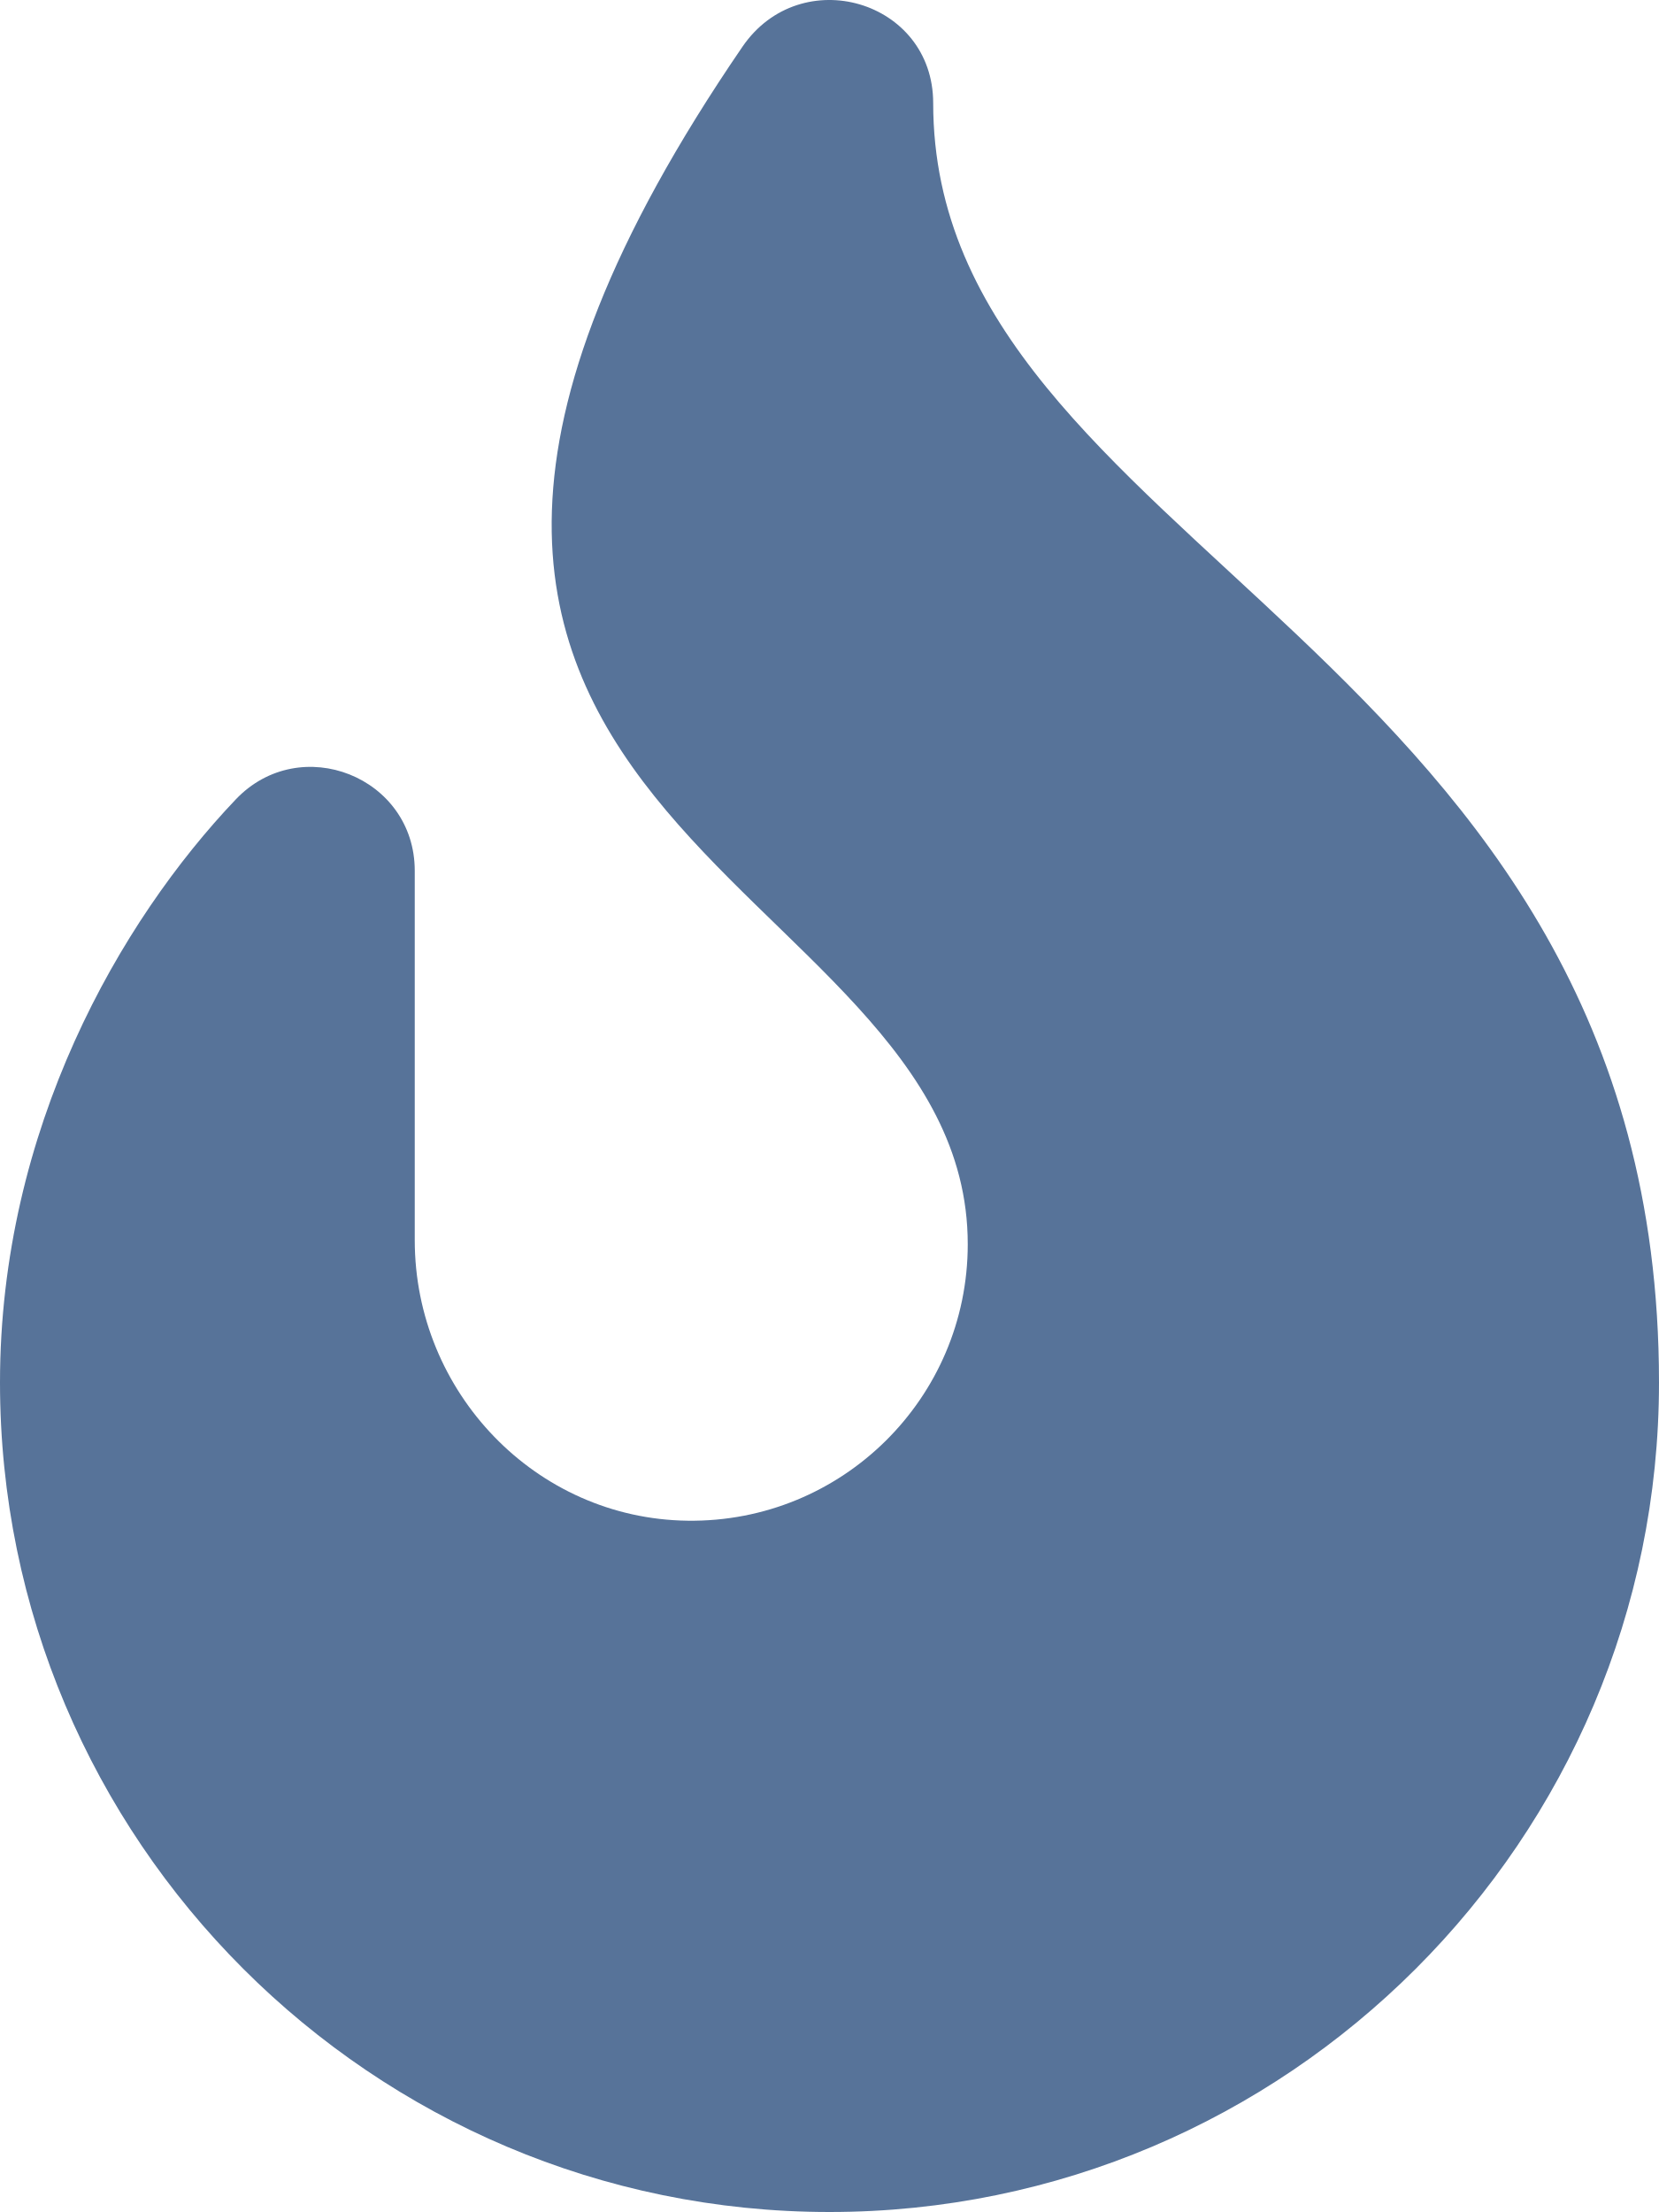
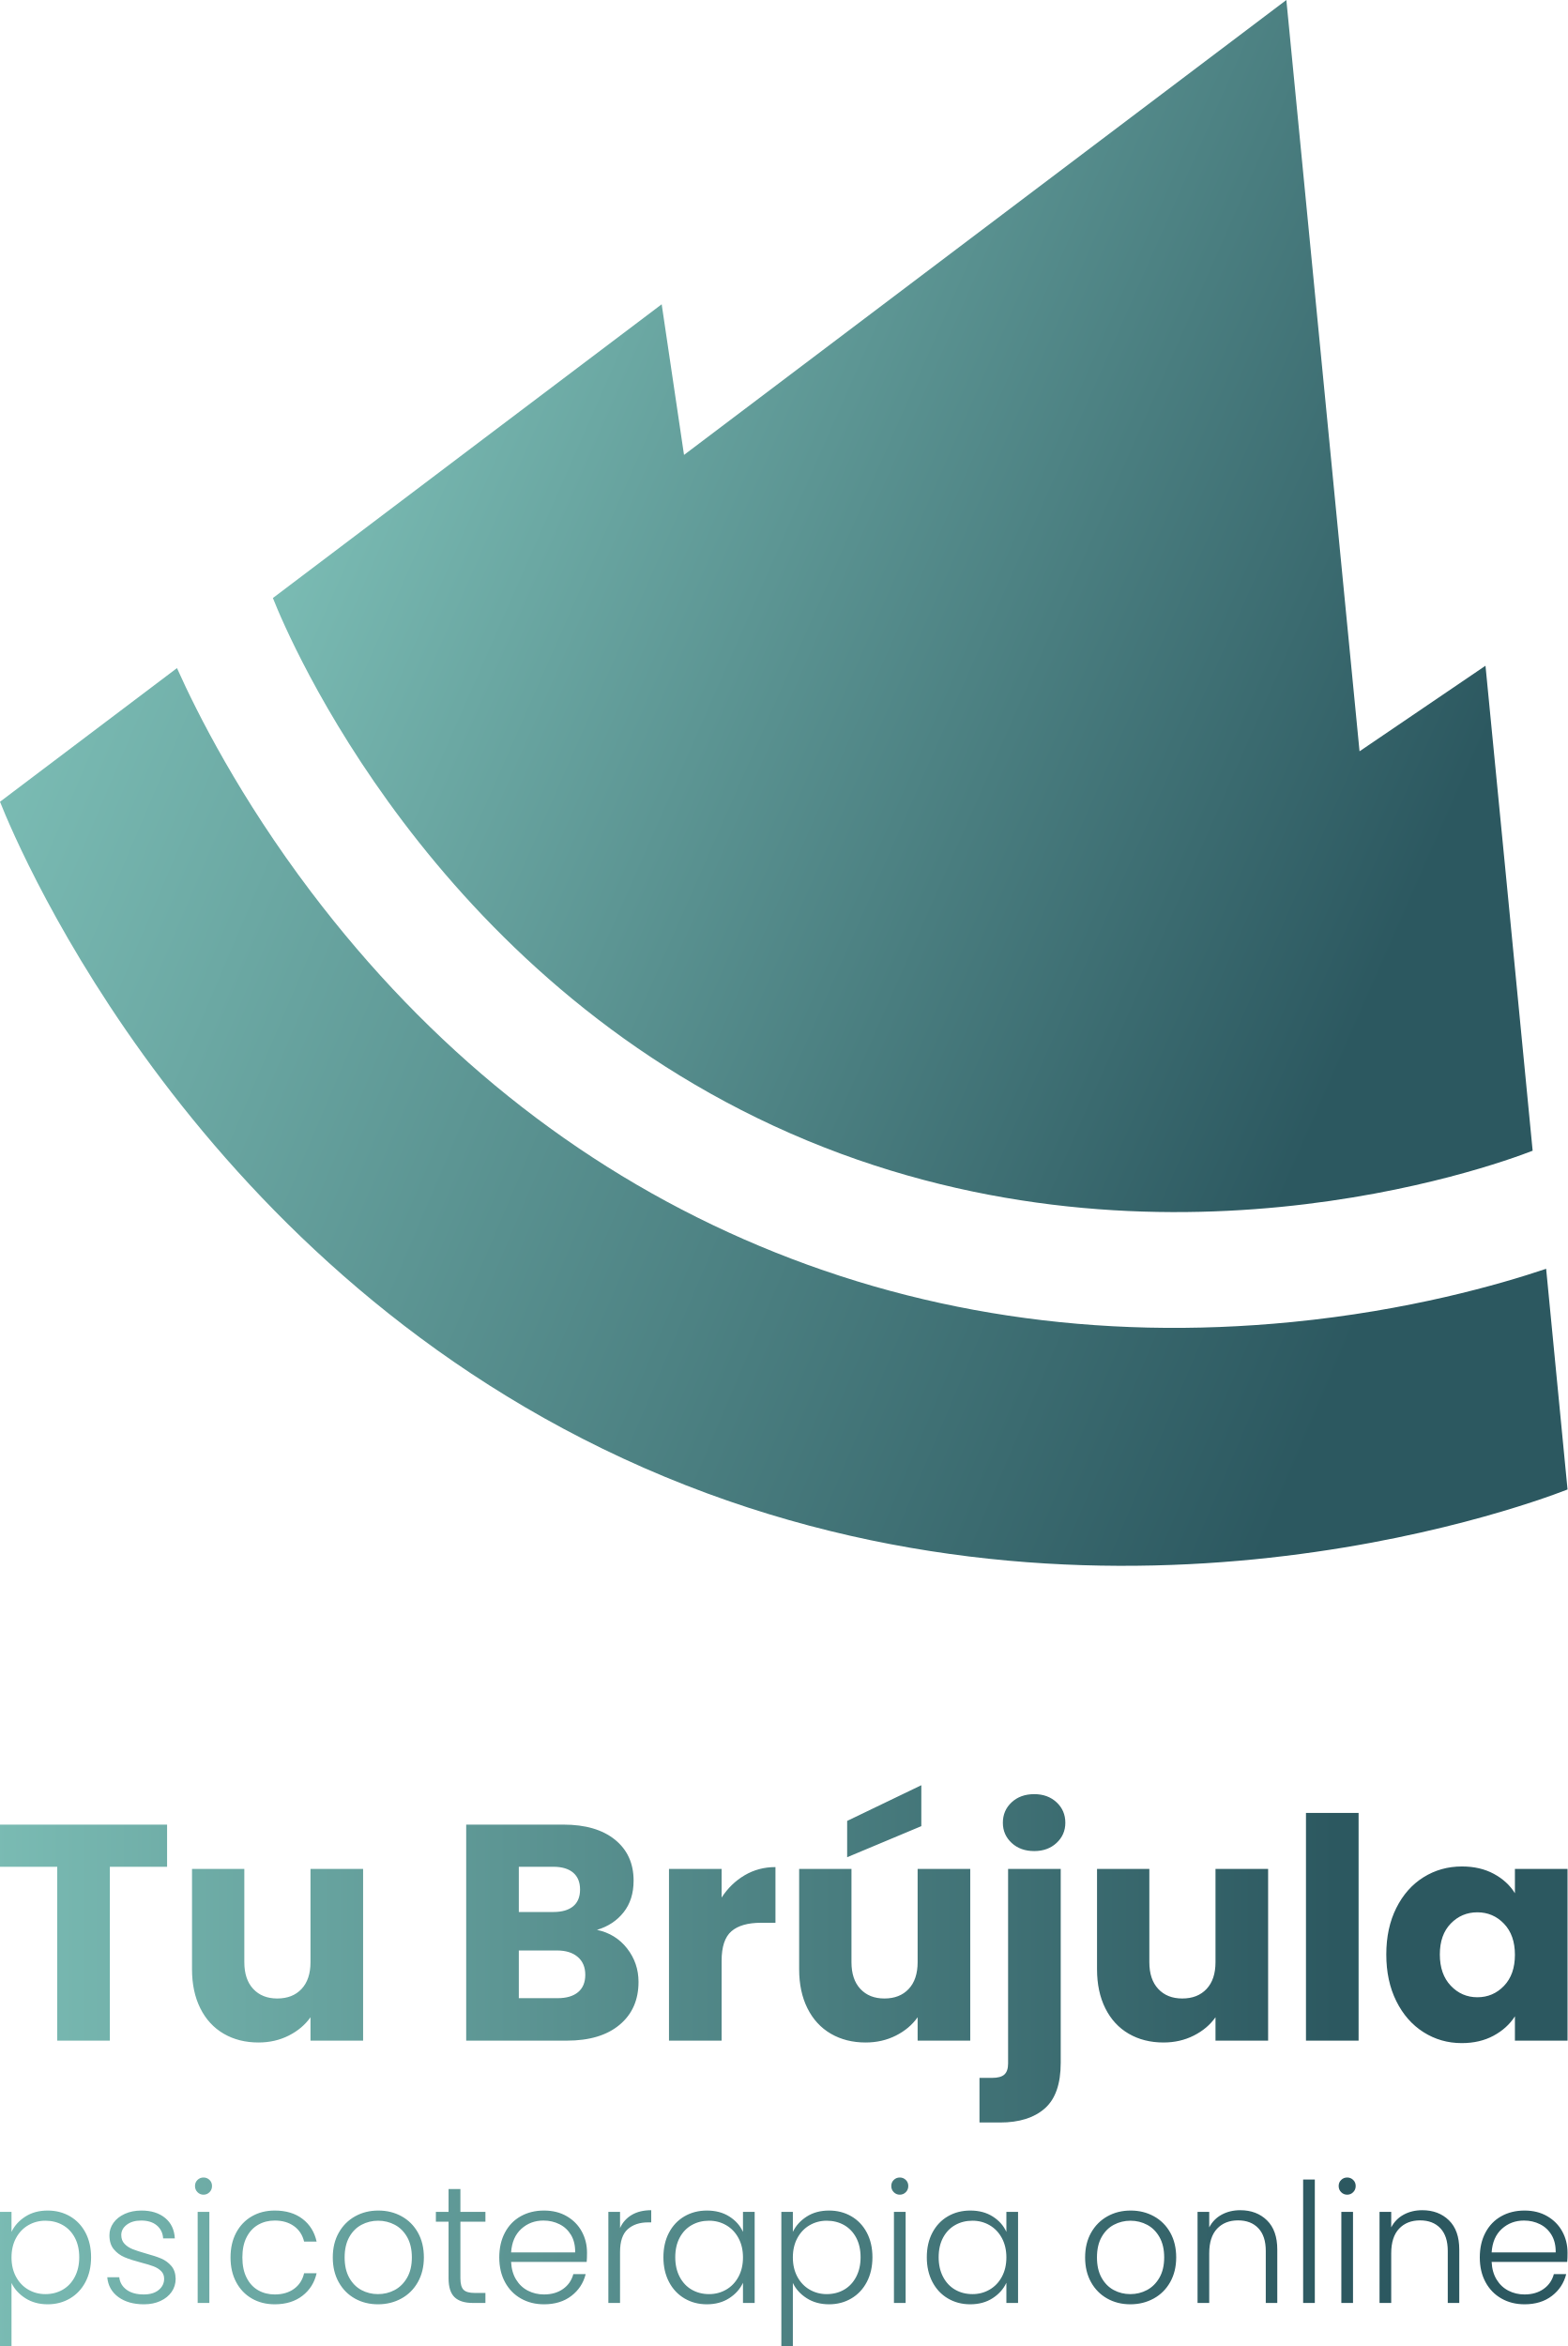
- <svg xmlns="http://www.w3.org/2000/svg" viewBox="0 0 384 512">
-   <path fill="#577399" d="M216 23.86c0-23.8-30.65-32.77-44.15-13.04C48 191.85 224 200 224 288c0 35.63-29.11 64.46-64.85 63.99-35.17-.45-63.15-29.77-63.15-64.94v-85.51c0-21.7-26.47-32.23-41.43-16.5C27.8 213.16 0 261.33 0 320c0 105.87 86.13 192 192 192s192-86.13 192-192c0-170.29-168-193-168-296.14z" />
+ <svg xmlns="http://www.w3.org/2000/svg" viewBox="0 0 557.727 834.667">
+   <defs>
+     <linearGradient id="a" x1="0" x2="1" y1="0" y2="0" gradientTransform="translate(-.001 734.909) scale(557.7286)" gradientUnits="userSpaceOnUse" spreadMethod="pad">
+       <stop offset="0" stop-color="#7abbb3" />
+       <stop offset=".85" stop-color="#2c5860" />
+       <stop offset="1" stop-color="#2c5860" />
+     </linearGradient>
+     <linearGradient id="b" x1="0" x2="1" y1="0" y2="0" gradientTransform="rotate(23.688 -747.006 128.589) scale(609.0432)" gradientUnits="userSpaceOnUse" spreadMethod="pad">
+       <stop offset="0" stop-color="#7abbb3" />
+       <stop offset=".85" stop-color="#2c5860" />
+       <stop offset="1" stop-color="#2c5860" />
+     </linearGradient>
+     <linearGradient id="c" x1="0" x2="1" y1="0" y2="0" gradientTransform="rotate(23.688 -173.505 397.689) scale(489.4565)" gradientUnits="userSpaceOnUse" spreadMethod="pad">
+       <stop offset="0" stop-color="#7abbb3" />
+       <stop offset=".85" stop-color="#2c5860" />
+       <stop offset="1" stop-color="#2c5860" />
+     </linearGradient>
+   </defs>
+   <g fill="url(#a)">
+     <path d="M59.451 649.165v15H39.086v61.862H20.363v-61.862H-.001v-15zM110.472 664.932v33.175c0 4.089-1.06 7.264-3.176 9.525-2.117 2.264-5 3.396-8.649 3.396-3.577 0-6.425-1.132-8.54-3.396-2.119-2.261-3.176-5.436-3.176-9.525v-33.175H68.318v35.693c0 5.33.985 9.964 2.957 13.906 1.97 3.941 4.744 6.952 8.321 9.033 3.575 2.08 7.7 3.12 12.372 3.12 3.942 0 7.536-.821 10.784-2.464 3.247-1.643 5.82-3.813 7.72-6.515v8.322h18.722v-61.095zM165.871 649.167v76.86h35.803c8.028 0 14.288-1.879 18.777-5.64 4.49-3.756 6.733-8.848 6.733-15.272 0-4.452-1.352-8.412-4.05-11.88-2.702-3.466-6.279-5.675-10.731-6.624 3.943-1.167 7.099-3.247 9.47-6.242 2.371-2.99 3.56-6.749 3.56-11.277 0-6.13-2.209-10.984-6.623-14.561-4.418-3.576-10.531-5.364-18.34-5.364zm18.723 14.998h12.262c3.066 0 5.419.695 7.062 2.08 1.642 1.388 2.464 3.395 2.464 6.023 0 2.628-.822 4.617-2.464 5.967-1.643 1.352-3.996 2.025-7.062 2.025h-12.262zm0 29.782h13.576c3.138 0 5.601.766 7.39 2.298 1.788 1.534 2.683 3.651 2.683 6.351 0 2.701-.859 4.763-2.573 6.187-1.716 1.422-4.143 2.134-7.282 2.134h-13.794zM264.958 667.176c-3.286 1.935-6.022 4.581-8.212 7.939v-10.183h-18.723v61.095h18.723v-28.358c0-5.037 1.166-8.557 3.504-10.566 2.336-2.007 5.838-3.011 10.51-3.011h5.146v-19.816c-4.015 0-7.664.968-10.948 2.9M301.416 647.852v12.92l26.388-11.059v-14.562zm25.074 17.08v33.175c0 4.089-1.06 7.264-3.175 9.525-2.119 2.264-5.001 3.396-8.65 3.396-3.577 0-6.423-1.132-8.54-3.396-2.118-2.261-3.175-5.436-3.175-9.525v-33.175h-18.614v35.693c0 5.33.986 9.964 2.958 13.906 1.969 3.941 4.742 6.952 8.32 9.033 3.576 2.08 7.7 3.12 12.372 3.12 3.942 0 7.536-.821 10.784-2.464 3.248-1.643 5.82-3.813 7.72-6.515v8.322h18.722v-61.095zM359.938 641.228c-2.08 1.935-3.12 4.363-3.12 7.28 0 2.847 1.04 5.239 3.12 7.172 2.08 1.936 4.762 2.901 8.048 2.901 3.21 0 5.857-.965 7.937-2.901 2.08-1.933 3.121-4.325 3.121-7.172 0-2.917-1.041-5.345-3.121-7.28-2.08-1.935-4.727-2.901-7.937-2.901-3.286 0-5.968.966-8.048 2.901m-1.259 23.704v69.196c0 1.824-.439 3.139-1.315 3.943-.876.801-2.336 1.204-4.378 1.204h-4.49v15.876h7.336c6.788 0 12.079-1.662 15.876-4.982 3.795-3.322 5.694-8.742 5.694-16.258v-68.979zM432.472 664.932v33.175c0 4.089-1.058 7.264-3.174 9.525-2.119 2.264-5 3.396-8.65 3.396-3.577 0-6.424-1.132-8.54-3.396-2.117-2.261-3.174-5.436-3.174-9.525v-33.175H390.32v35.693c0 5.33.986 9.964 2.956 13.906 1.971 3.941 4.744 6.952 8.322 9.033 3.574 2.08 7.7 3.12 12.372 3.12 3.941 0 7.536-.821 10.784-2.464 3.248-1.643 5.82-3.813 7.718-6.515v8.322h18.723v-61.095zM464.663 726.027h18.723v-81.022h-18.723zM506.486 667.888c-4.088 2.556-7.319 6.205-9.688 10.95-2.374 4.745-3.56 10.254-3.56 16.531 0 6.279 1.186 11.808 3.56 16.588 2.369 4.783 5.6 8.468 9.688 11.059 4.088 2.592 8.613 3.888 13.577 3.888 4.305 0 8.083-.877 11.333-2.628 3.246-1.752 5.784-4.052 7.61-6.9v8.65h18.721v-61.094h-18.721v8.65c-1.754-2.847-4.254-5.146-7.5-6.898-3.25-1.752-7.027-2.628-11.334-2.628-5.036 0-9.598 1.277-13.686 3.832m9.69 38.595c-2.592-2.738-3.886-6.44-3.886-11.114 0-4.669 1.294-8.338 3.886-11.002 2.591-2.666 5.748-3.998 9.471-3.998s6.879 1.352 9.47 4.052c2.591 2.702 3.889 6.387 3.889 11.059s-1.298 8.359-3.888 11.059c-2.592 2.701-5.748 4.05-9.471 4.05s-6.88-1.369-9.47-4.106" />
+     <path d="M8.99 788.639c-2.235 1.445-3.867 3.256-4.896 5.43v-7.122H-.001v47.72h4.095v-22.435c1.029 2.176 2.672 3.987 4.926 5.43 2.256 1.446 4.906 2.167 7.954 2.167 2.928 0 5.569-.693 7.924-2.078 2.353-1.384 4.192-3.343 5.52-5.876 1.324-2.531 1.988-5.459 1.988-8.784 0-3.323-.664-6.24-1.988-8.755-1.328-2.512-3.167-4.45-5.52-5.816-2.355-1.365-4.996-2.048-7.924-2.048-3.087 0-5.748.723-7.984 2.167m1.069 25.966c-1.84-1.068-3.293-2.59-4.363-4.569-1.068-1.979-1.602-4.273-1.602-6.885s.534-4.907 1.602-6.886c1.07-1.977 2.523-3.501 4.363-4.569 1.84-1.07 3.867-1.603 6.083-1.603 2.294 0 4.353.515 6.173 1.543 1.819 1.03 3.255 2.523 4.303 4.481 1.048 1.959 1.573 4.284 1.573 6.974 0 2.652-.525 4.977-1.573 6.974-1.048 1.999-2.484 3.523-4.303 4.571-1.82 1.048-3.879 1.572-6.173 1.572-2.216 0-4.243-.535-6.083-1.603M44.394 787.66c-1.742.792-3.087 1.86-4.036 3.204-.95 1.347-1.424 2.81-1.424 4.392 0 2.099.522 3.77 1.572 5.016a9.99 9.99 0 0 0 3.829 2.819c1.503.634 3.461 1.268 5.875 1.898 1.86.476 3.334.923 4.422 1.338 1.088.414 1.988.978 2.7 1.69.714.712 1.07 1.624 1.07 2.731 0 1.584-.644 2.908-1.93 3.976s-3.057 1.603-5.312 1.603c-2.572 0-4.621-.564-6.144-1.691-1.522-1.128-2.384-2.603-2.581-4.423h-4.273c.276 2.97 1.593 5.312 3.946 7.034 2.354 1.721 5.391 2.582 9.111 2.582 2.216 0 4.173-.396 5.877-1.186 1.7-.791 3.026-1.871 3.975-3.236.95-1.366 1.425-2.919 1.425-4.659-.04-1.9-.554-3.421-1.542-4.57a9.71 9.71 0 0 0-3.562-2.613c-1.386-.593-3.245-1.205-5.578-1.84-1.94-.553-3.483-1.057-4.63-1.513-1.149-.455-2.108-1.088-2.88-1.899-.77-.81-1.157-1.849-1.157-3.116 0-1.464.653-2.689 1.96-3.68 1.305-.989 3.005-1.482 5.103-1.482 2.376 0 4.245.582 5.609 1.75 1.365 1.167 2.107 2.7 2.227 4.599h4.153c-.159-3.085-1.305-5.51-3.441-7.27-2.138-1.76-4.948-2.642-8.43-2.642-2.216 0-4.193.396-5.934 1.188M70.272 775.581c-.594.575-.89 1.298-.89 2.167 0 .87.296 1.603.89 2.196a2.91 2.91 0 0 0 2.136.89c.831 0 1.543-.297 2.138-.89.592-.593.889-1.325.889-2.196 0-.87-.297-1.592-.89-2.167a2.97 2.97 0 0 0-2.137-.86c-.83 0-1.544.287-2.136.86m.059 43.772h4.155v-32.406H70.33zM89.619 788.52c-2.373 1.365-4.235 3.304-5.579 5.816-1.345 2.515-2.018 5.452-2.018 8.815 0 3.362.673 6.301 2.018 8.813 1.344 2.515 3.206 4.452 5.579 5.816 2.375 1.367 5.085 2.05 8.132 2.05 3.956 0 7.24-1.01 9.853-3.027 2.611-2.019 4.292-4.69 5.044-8.014h-4.452c-.554 2.375-1.75 4.224-3.59 5.55-1.839 1.326-4.126 1.988-6.855 1.988-2.177 0-4.136-.494-5.876-1.484-1.743-.988-3.116-2.472-4.125-4.452-1.01-1.978-1.514-4.391-1.514-7.24 0-2.85.504-5.254 1.514-7.212 1.009-1.958 2.382-3.431 4.125-4.422 1.74-.989 3.699-1.482 5.876-1.482 2.73 0 5.016.661 6.855 1.988 1.84 1.325 3.036 3.154 3.59 5.489h4.452c-.752-3.403-2.424-6.093-5.016-8.072-2.592-1.977-5.885-2.968-9.881-2.968-3.047 0-5.757.683-8.132 2.048M126.359 788.52c-2.455 1.365-4.392 3.304-5.817 5.816-1.424 2.515-2.138 5.452-2.138 8.815 0 3.362.703 6.301 2.108 8.813 1.404 2.515 3.324 4.452 5.758 5.816 2.433 1.367 5.172 2.05 8.22 2.05 3.046 0 5.816-.683 8.309-2.05 2.493-1.364 4.452-3.313 5.876-5.844 1.424-2.532 2.137-5.461 2.137-8.785 0-3.363-.702-6.3-2.106-8.815-1.406-2.512-3.346-4.45-5.818-5.816-2.473-1.365-5.233-2.048-8.28-2.048-3.048 0-5.797.683-8.249 2.048m2.225 26.235c-1.801-.971-3.244-2.435-4.333-4.392-1.088-1.959-1.632-4.363-1.632-7.212 0-2.85.544-5.254 1.632-7.212 1.09-1.958 2.543-3.422 4.363-4.391 1.82-.97 3.798-1.455 5.934-1.455 2.138 0 4.115.486 5.936 1.455 1.82.97 3.284 2.433 4.392 4.39 1.107 1.96 1.662 4.363 1.662 7.213 0 2.849-.563 5.253-1.691 7.212-1.128 1.957-2.603 3.421-4.421 4.392-1.822.969-3.799 1.453-5.936 1.453-2.138 0-4.106-.484-5.906-1.453M159.596 778.816v8.13h-4.51v3.503h4.51v20.12c0 3.127.712 5.372 2.136 6.738 1.424 1.365 3.6 2.046 6.53 2.046h4.45v-3.561h-3.798c-1.899 0-3.226-.376-3.976-1.127-.754-.75-1.128-2.117-1.128-4.096v-20.12h8.902v-3.502h-8.902v-8.131zM185.295 788.49c-2.415 1.346-4.295 3.286-5.639 5.817-1.346 2.533-2.018 5.481-2.018 8.844 0 3.362.684 6.301 2.048 8.813 1.365 2.515 3.254 4.452 5.668 5.816 2.413 1.367 5.144 2.05 8.192 2.05 3.916 0 7.17-1 9.762-2.998 2.591-1.997 4.283-4.58 5.075-7.747h-4.392c-.593 2.218-1.81 3.979-3.65 5.283-1.84 1.305-4.105 1.959-6.795 1.959-2.059 0-3.958-.446-5.699-1.335-1.741-.89-3.145-2.205-4.213-3.947-1.07-1.741-1.663-3.837-1.782-6.292h26.887c.079-.75.119-1.84.119-3.265 0-2.768-.623-5.292-1.87-7.567-1.246-2.276-3.026-4.085-5.341-5.43-2.315-1.346-5.016-2.019-8.101-2.019-3.087 0-5.839.673-8.251 2.019m.177 4.51c2.176-1.978 4.808-2.966 7.895-2.966 2.056 0 3.956.434 5.697 1.305 1.742.87 3.116 2.157 4.126 3.857 1.009 1.702 1.493 3.76 1.454 6.172h-22.792c.238-3.6 1.444-6.389 3.62-8.368M224.794 788.016c-1.88 1.108-3.275 2.67-4.184 4.688v-5.757h-4.155v32.406h4.155v-18.101c0-3.8.909-6.51 2.729-8.132 1.82-1.621 4.233-2.435 7.241-2.435h1.128v-4.332c-2.73 0-5.036.555-6.914 1.663M243.55 788.52c-2.355 1.365-4.196 3.304-5.52 5.816-1.327 2.515-1.99 5.432-1.99 8.755 0 3.325.663 6.253 1.99 8.784 1.324 2.533 3.165 4.492 5.52 5.876 2.353 1.385 4.994 2.078 7.922 2.078 3.087 0 5.748-.721 7.983-2.168 2.236-1.442 3.868-3.273 4.897-5.489v7.181h4.155v-32.406h-4.155v7.122c-.989-2.216-2.602-4.034-4.837-5.461-2.236-1.424-4.897-2.136-7.983-2.136-2.968 0-5.629.683-7.982 2.048m2.581 26.116c-1.821-1.048-3.255-2.572-4.304-4.57-1.048-1.998-1.572-4.323-1.572-6.975 0-2.69.524-5.015 1.572-6.974 1.05-1.958 2.483-3.452 4.304-4.481 1.82-1.028 3.877-1.543 6.172-1.543 2.216 0 4.245.534 6.084 1.603 1.84 1.068 3.295 2.592 4.363 4.57 1.069 1.978 1.602 4.273 1.602 6.885s-.533 4.906-1.602 6.885c-1.068 1.979-2.523 3.501-4.363 4.57-1.839 1.067-3.868 1.602-6.084 1.602-2.295 0-4.352-.524-6.172-1.572M286.994 788.639c-2.235 1.445-3.867 3.256-4.896 5.43v-7.122h-4.095v47.72h4.095v-22.435c1.029 2.176 2.672 3.987 4.926 5.43 2.256 1.446 4.906 2.167 7.954 2.167 2.928 0 5.569-.693 7.924-2.078 2.353-1.384 4.192-3.343 5.52-5.876 1.324-2.531 1.988-5.459 1.988-8.784 0-3.323-.664-6.24-1.988-8.755-1.328-2.512-3.167-4.45-5.52-5.816-2.355-1.365-4.996-2.048-7.924-2.048-3.087 0-5.748.723-7.984 2.167m1.069 25.966c-1.84-1.068-3.293-2.59-4.363-4.569-1.068-1.979-1.602-4.273-1.602-6.885s.534-4.907 1.602-6.886c1.07-1.977 2.523-3.501 4.363-4.569 1.84-1.07 3.867-1.603 6.083-1.603 2.294 0 4.353.515 6.173 1.543 1.819 1.03 3.255 2.523 4.303 4.481 1.048 1.959 1.573 4.284 1.573 6.974 0 2.652-.525 4.977-1.573 6.974-1.048 1.999-2.484 3.523-4.303 4.571-1.82 1.048-3.879 1.572-6.173 1.572-2.216 0-4.243-.535-6.083-1.603M318.006 775.581c-.594.575-.891 1.298-.891 2.167 0 .87.297 1.603.89 2.196.595.593 1.306.89 2.137.89.832 0 1.542-.297 2.137-.89s.89-1.325.89-2.196c0-.87-.295-1.592-.89-2.167a2.968 2.968 0 0 0-2.137-.86c-.831 0-1.542.287-2.136.86m.058 43.772h4.156v-32.406h-4.156zM337.264 788.52c-2.354 1.365-4.193 3.304-5.518 5.816-1.327 2.515-1.988 5.432-1.988 8.755 0 3.325.661 6.253 1.988 8.784 1.325 2.533 3.164 4.492 5.518 5.876 2.355 1.385 4.996 2.078 7.924 2.078 3.087 0 5.748-.721 7.984-2.168 2.234-1.442 3.866-3.273 4.896-5.489v7.181h4.155v-32.406h-4.155v7.122c-.989-2.216-2.602-4.034-4.837-5.461-2.236-1.424-4.896-2.136-7.983-2.136-2.968 0-5.629.683-7.984 2.048m2.583 26.116c-1.82-1.048-3.256-2.572-4.303-4.57-1.049-1.998-1.573-4.323-1.573-6.975 0-2.69.524-5.015 1.573-6.974 1.047-1.958 2.483-3.452 4.303-4.481 1.819-1.028 3.877-1.543 6.173-1.543 2.215 0 4.243.534 6.083 1.603 1.84 1.068 3.295 2.592 4.363 4.57 1.068 1.978 1.602 4.273 1.602 6.885s-.534 4.906-1.602 6.885-2.523 3.501-4.363 4.57c-1.84 1.067-3.868 1.602-6.083 1.602-2.296 0-4.354-.524-6.173-1.572M394.034 788.52c-2.454 1.365-4.392 3.304-5.816 5.816-1.424 2.515-2.138 5.452-2.138 8.815 0 3.362.703 6.301 2.108 8.813 1.404 2.515 3.324 4.452 5.758 5.816 2.433 1.367 5.173 2.05 8.22 2.05 3.046 0 5.816-.683 8.309-2.05 2.493-1.364 4.45-3.313 5.876-5.844 1.424-2.532 2.137-5.461 2.137-8.785 0-3.363-.704-6.3-2.108-8.815-1.405-2.512-3.344-4.45-5.816-5.816-2.473-1.365-5.233-2.048-8.28-2.048-3.046 0-5.797.683-8.25 2.048m2.226 26.235c-1.801-.971-3.245-2.435-4.333-4.392-1.088-1.959-1.632-4.363-1.632-7.212 0-2.85.544-5.254 1.632-7.212 1.088-1.958 2.543-3.422 4.363-4.391 1.82-.97 3.798-1.455 5.936-1.455 2.136 0 4.114.486 5.934 1.455 1.82.97 3.284 2.433 4.392 4.39 1.108 1.96 1.663 4.363 1.663 7.213 0 2.849-.564 5.253-1.692 7.212-1.128 1.957-2.603 3.421-4.423 4.392-1.82.969-3.797 1.453-5.934 1.453-2.136 0-4.106-.484-5.906-1.453M434.691 787.927c-1.939 1.049-3.423 2.562-4.452 4.54v-5.52h-4.153v32.406h4.153v-17.686c0-3.838.93-6.746 2.79-8.726 1.86-1.977 4.353-2.966 7.48-2.966 3.045 0 5.449.929 7.21 2.789 1.76 1.86 2.641 4.55 2.641 8.072v18.517h4.095v-18.992c0-4.55-1.227-8.021-3.68-10.416-2.453-2.393-5.619-3.592-9.496-3.592-2.453 0-4.65.526-6.588 1.574M463.655 819.353h4.155v-43.92h-4.155zM477.187 775.581c-.595.575-.89 1.298-.89 2.167 0 .87.295 1.603.89 2.196.593.593 1.305.89 2.136.89.832 0 1.543-.297 2.137-.89.592-.593.891-1.325.891-2.196 0-.87-.299-1.592-.89-2.167a2.968 2.968 0 0 0-2.138-.86c-.83 0-1.543.287-2.136.86m.059 43.772h4.154v-32.406h-4.154zM499.443 787.927c-1.939 1.049-3.423 2.562-4.452 4.54v-5.52h-4.155v32.406h4.155v-17.686c0-3.838.93-6.746 2.79-8.726 1.86-1.977 4.353-2.966 7.48-2.966 3.046 0 5.449.929 7.21 2.789 1.76 1.86 2.641 4.55 2.641 8.072v18.517h4.095v-18.992c0-4.55-1.225-8.021-3.679-10.416-2.454-2.393-5.62-3.592-9.497-3.592-2.453 0-4.65.526-6.588 1.574M534.164 788.49c-2.414 1.346-4.293 3.286-5.638 5.817-1.346 2.533-2.018 5.481-2.018 8.844 0 3.362.682 6.301 2.047 8.813 1.365 2.515 3.255 4.452 5.67 5.816 2.411 1.367 5.142 2.05 8.189 2.05 3.918 0 7.172-1 9.764-2.998 2.592-1.997 4.282-4.58 5.074-7.747h-4.392c-.593 2.218-1.809 3.979-3.65 5.283-1.84 1.305-4.106 1.959-6.796 1.959-2.058 0-3.958-.446-5.698-1.335-1.742-.89-3.146-2.205-4.214-3.947-1.068-1.741-1.662-3.837-1.78-6.292h26.886c.08-.75.119-1.84.119-3.265 0-2.768-.623-5.292-1.87-7.567-1.246-2.276-3.027-4.085-5.342-5.43-2.315-1.346-5.015-2.019-8.101-2.019-3.086 0-5.836.673-8.25 2.019m.178 4.51c2.176-1.978 4.808-2.966 7.894-2.966 2.058 0 3.956.434 5.698 1.305 1.74.87 3.117 2.157 4.125 3.857 1.01 1.702 1.493 3.76 1.453 6.172h-22.79c.237-3.6 1.444-6.389 3.62-8.368" />
+   </g>
+   <path fill="url(#b)" d="M-.001 285.25c7.11 17.903 70.379 167.353 229.068 236.974 158.69 69.62 310.785 14.657 328.66 7.713l-7.612-78.52c-16.763 5.634-48.896 14.859-90.408 18.935-69.367 6.821-134.985-3.093-195.053-29.447-60.07-26.353-111.876-67.956-154.035-123.66-25.284-33.428-40.407-63.385-47.65-79.549z" />
+   <path fill="url(#c)" d="m243.37 161.85-7.944-53.59-63.166 47.693-75.165 56.811c5.68 14.399 56.53 134.493 184.09 190.457 127.525 55.948 249.76 11.791 264.127 6.186l-9.097-93.779-7.681-78.773-44.814 30.444L457.683 0Z" />
</svg>
